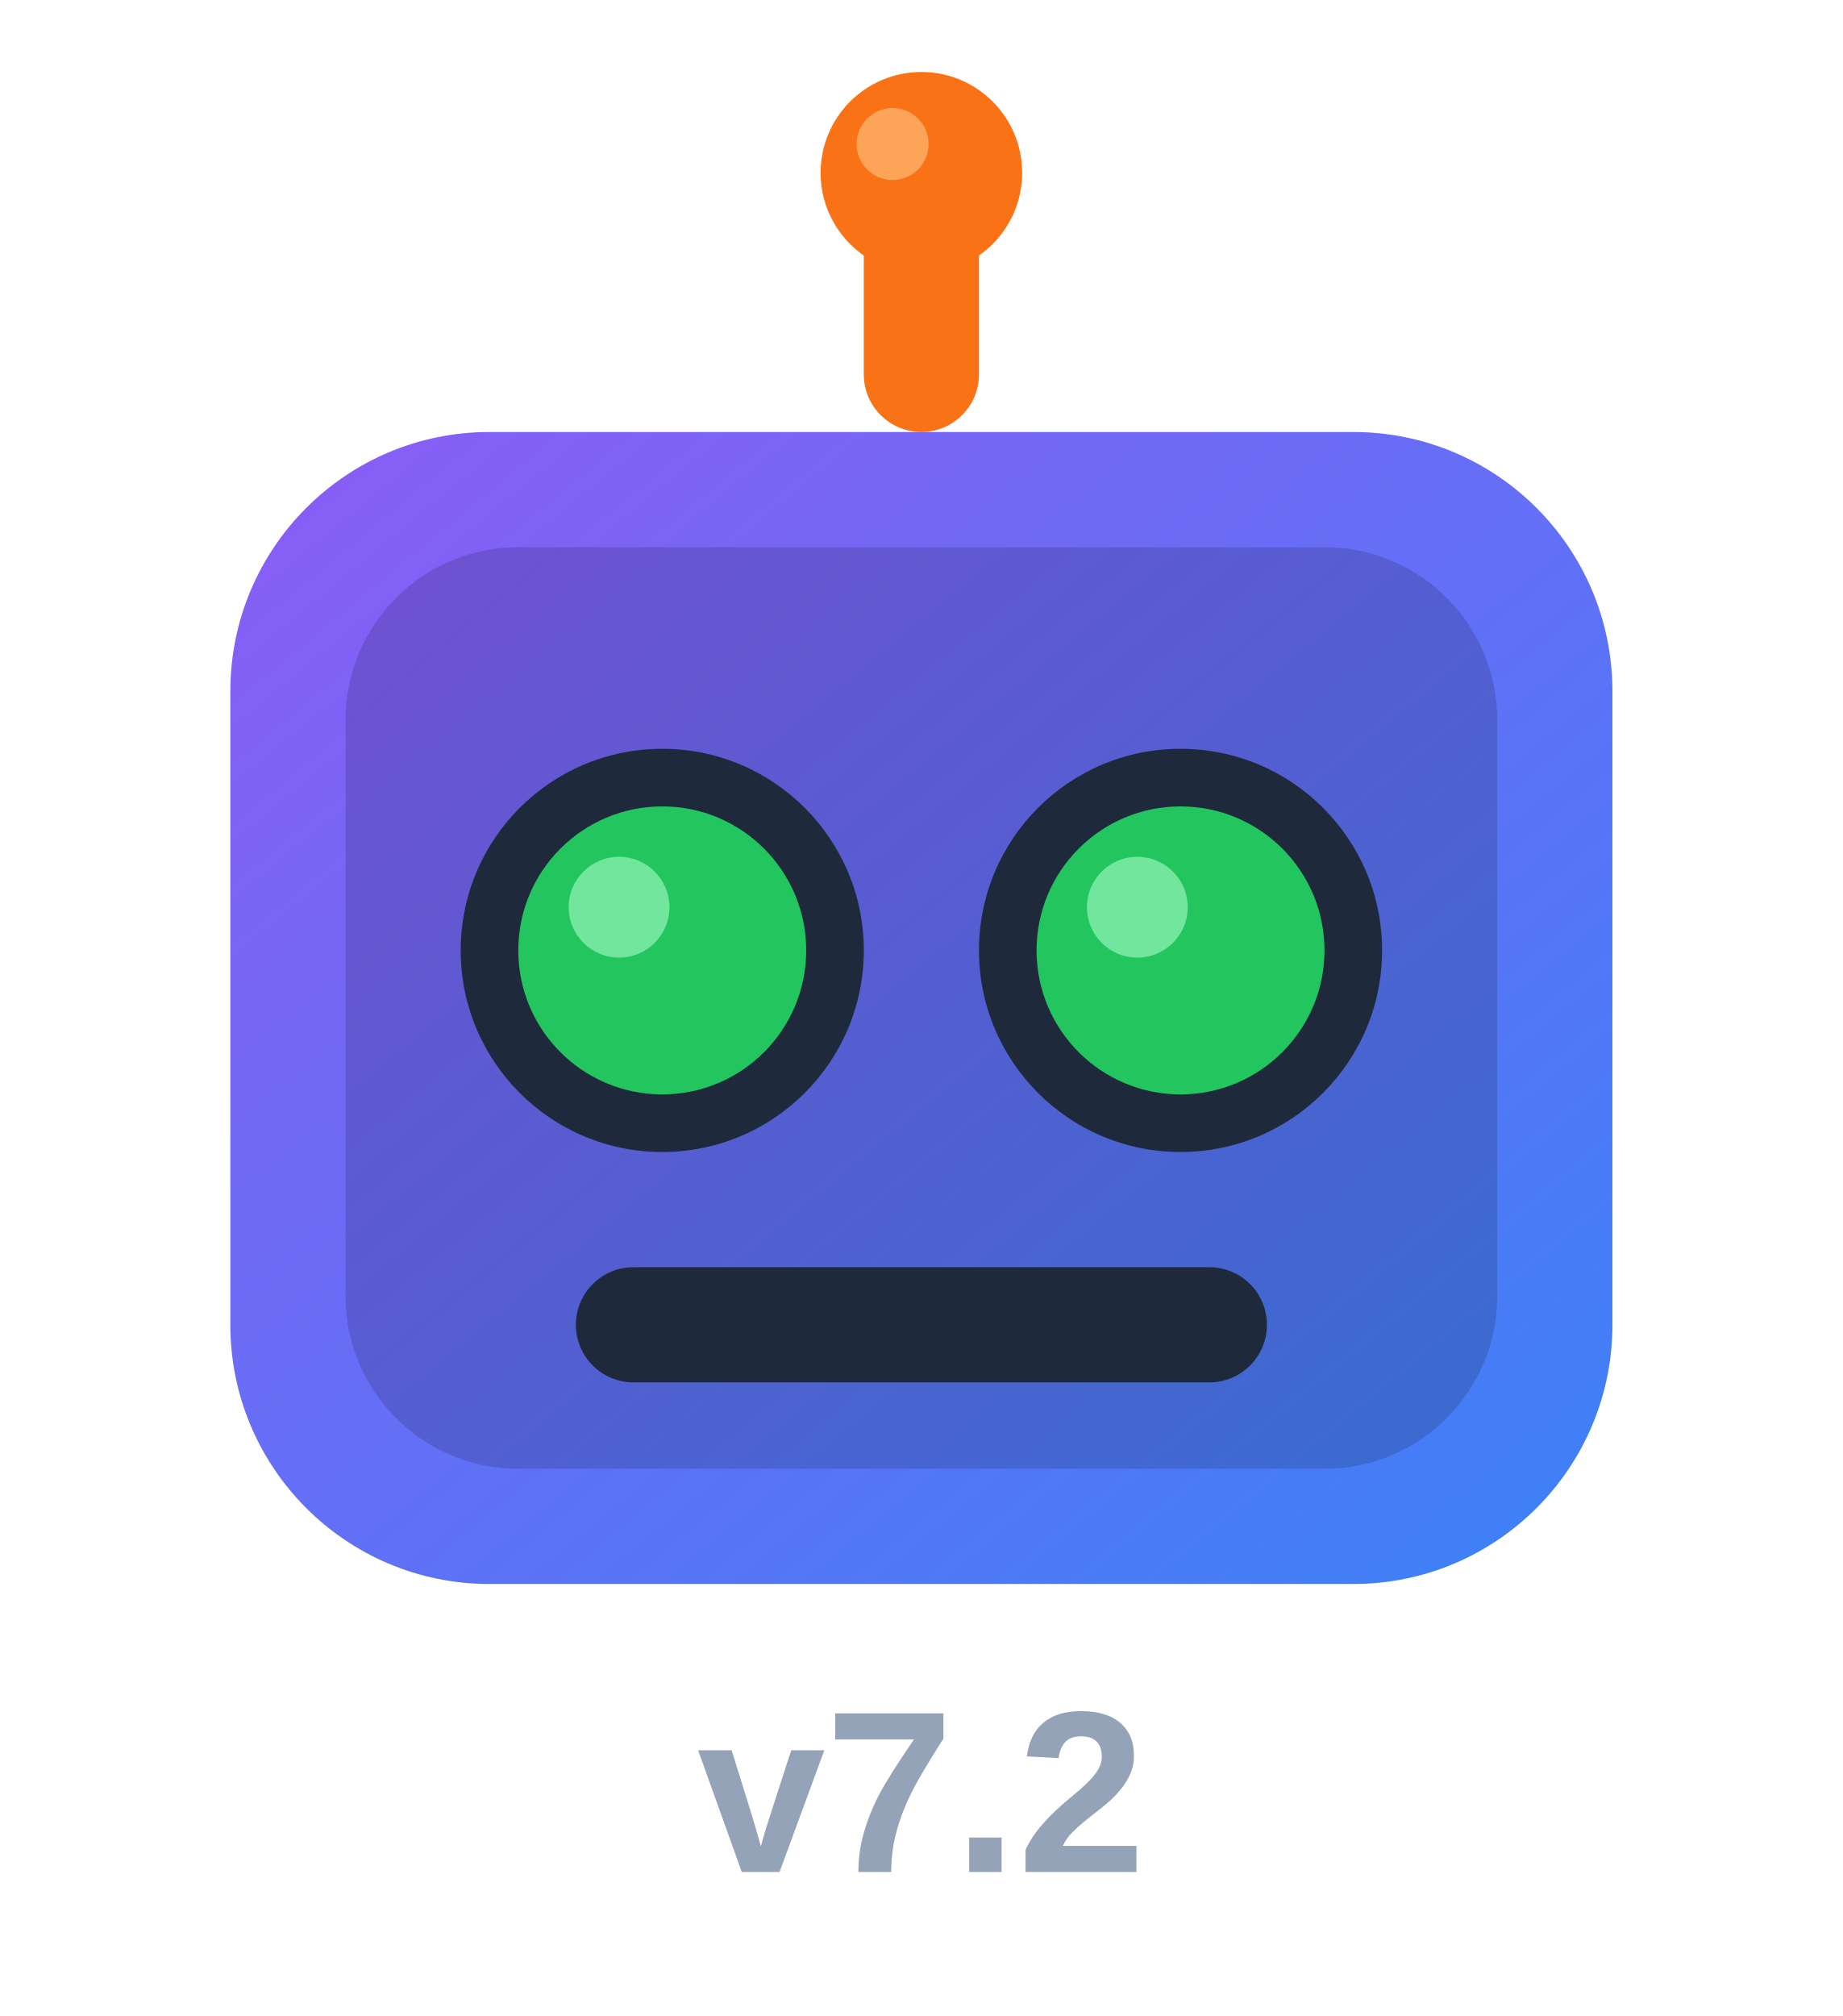
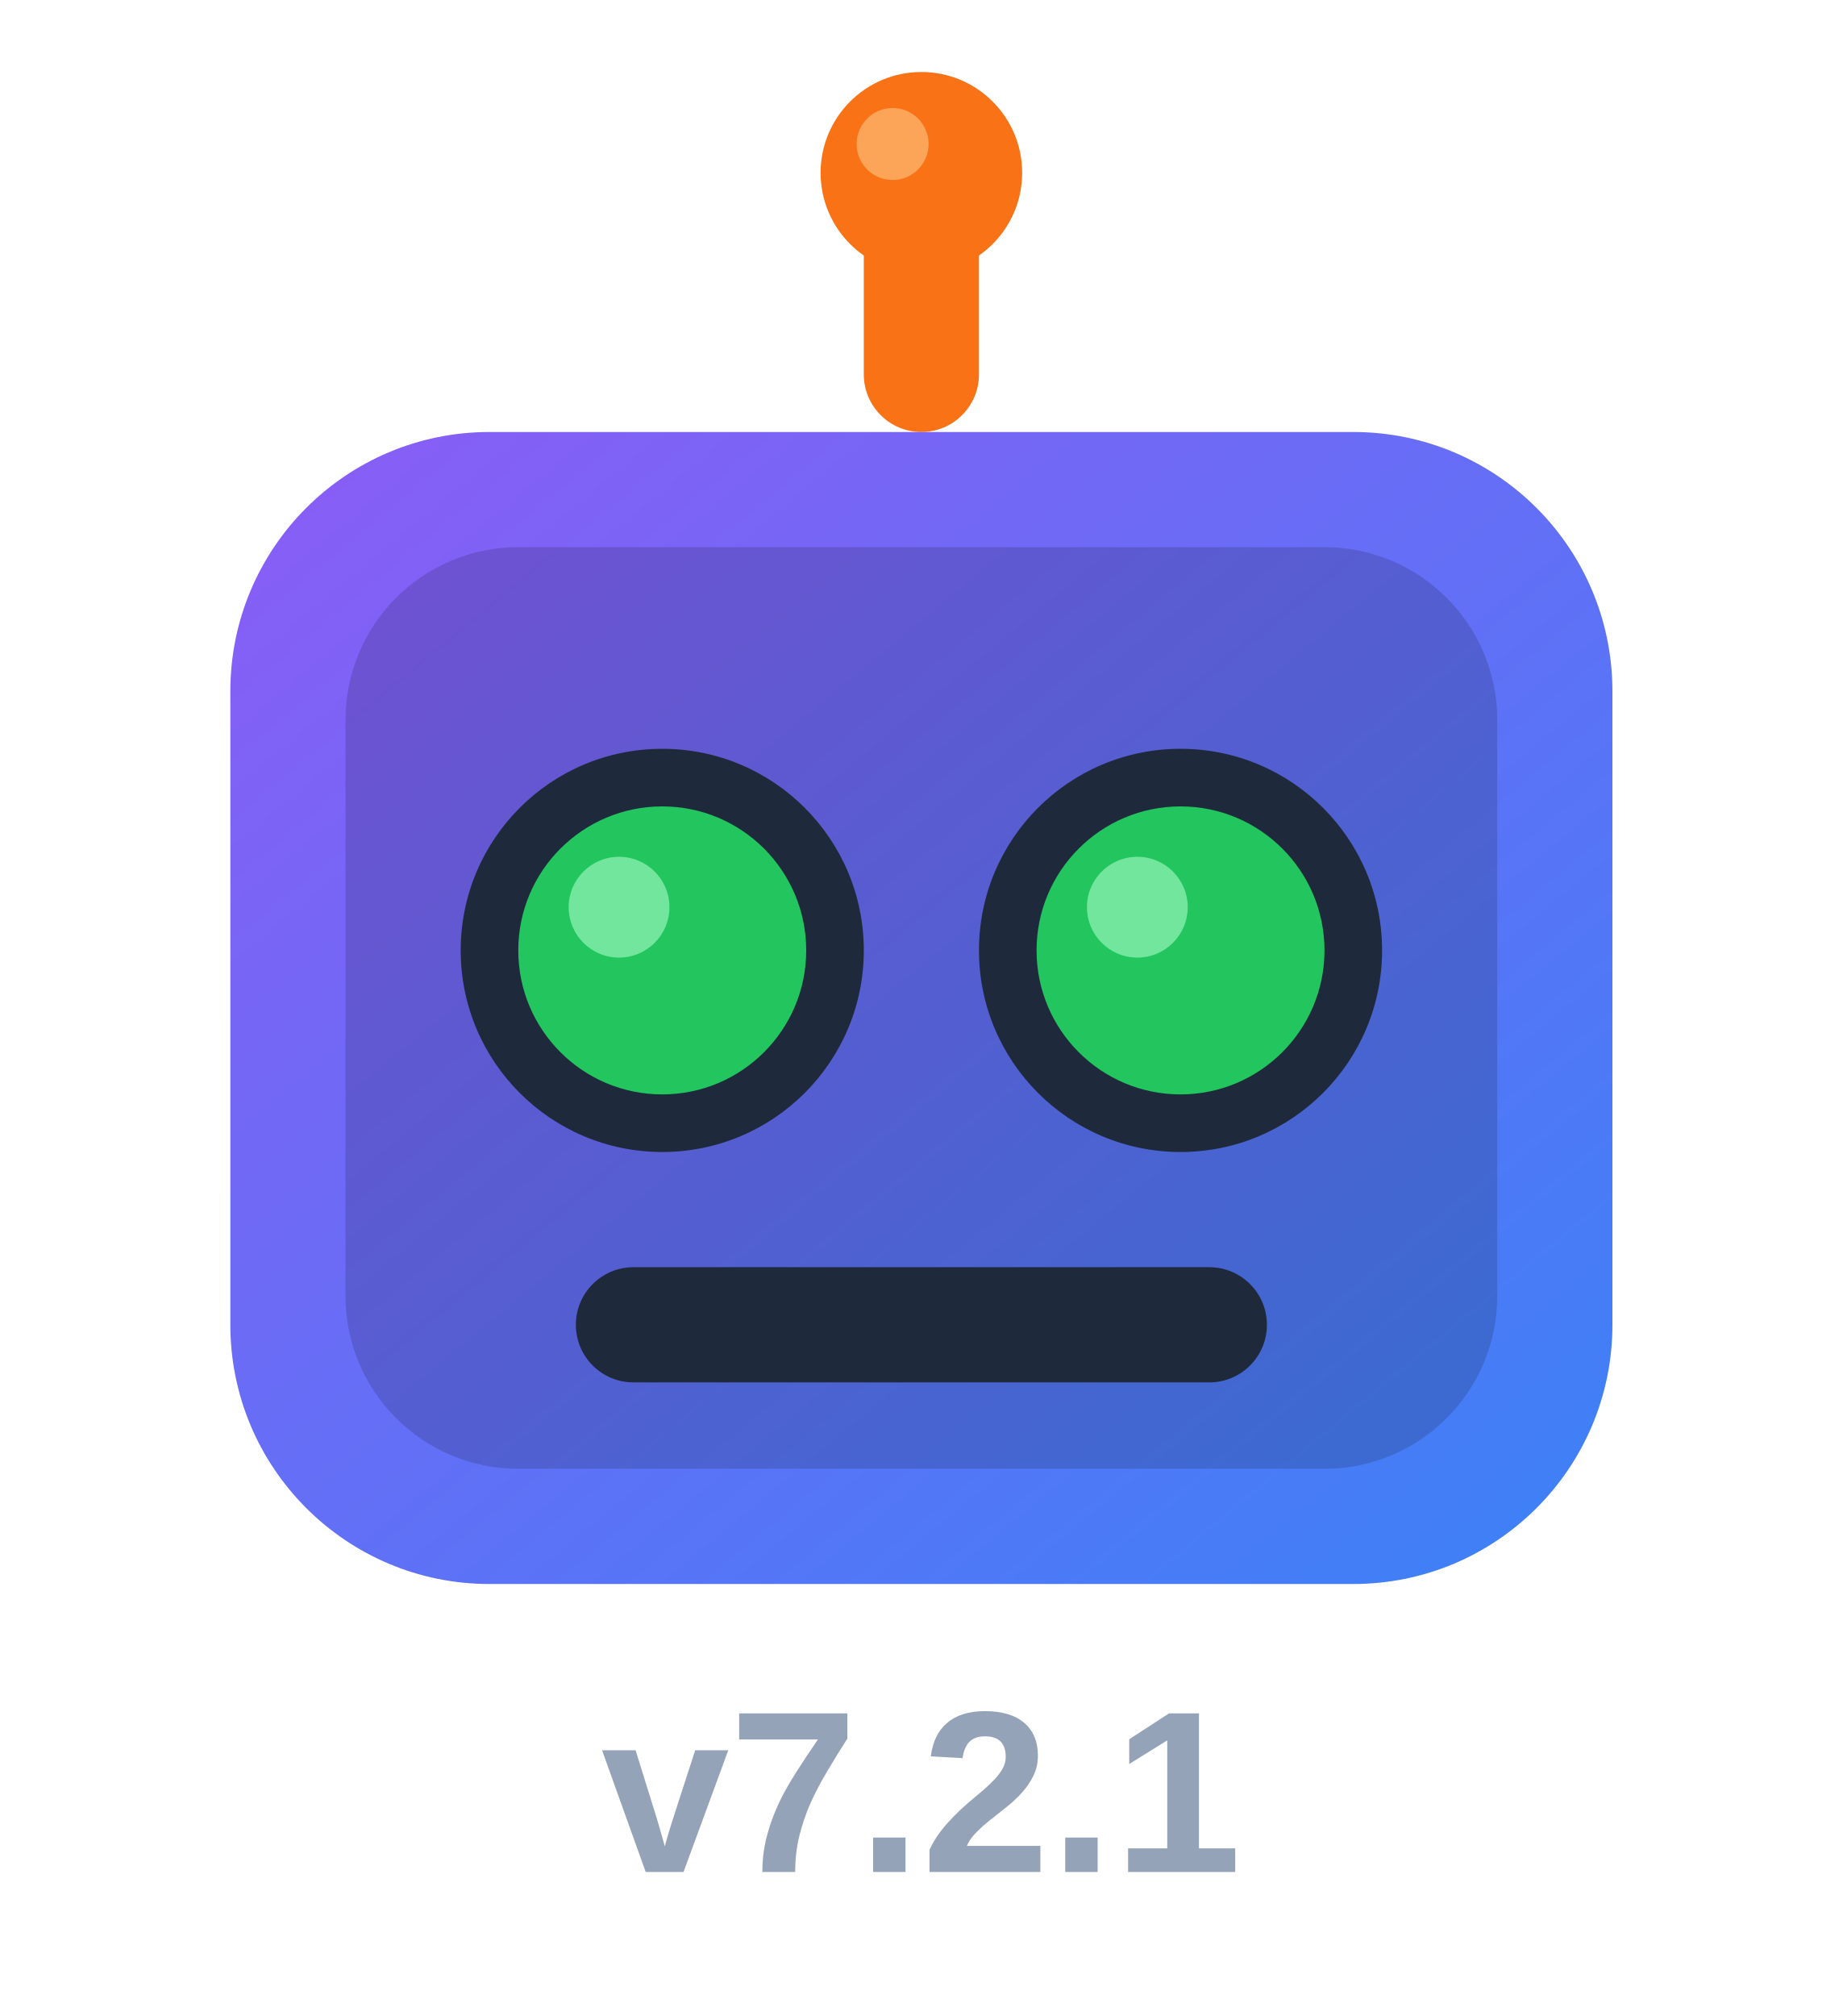
<svg xmlns="http://www.w3.org/2000/svg" viewBox="0 0 128 140">
  <defs>
    <linearGradient id="headGrad" x1="0" y1="0" x2="1" y2="1">
      <stop offset="0%" stop-color="#8B5CF6" />
      <stop offset="100%" stop-color="#3B82F6" />
    </linearGradient>
  </defs>
  <rect x="60" y="12" width="8" height="18" rx="4" fill="#F97316" />
  <circle cx="64" cy="12" r="7" fill="#F97316" />
  <circle cx="62" cy="10" r="2.5" fill="#FDBA74" opacity="0.7" />
  <rect x="16" y="30" width="96" height="80" rx="18" ry="18" fill="url(#headGrad)" />
  <rect x="24" y="38" width="80" height="64" rx="12" ry="12" fill="rgba(0,0,0,0.15)" />
  <circle cx="46" cy="66" r="14" fill="#1E293B" />
  <circle cx="46" cy="66" r="10" fill="#22C55E" />
  <circle cx="43" cy="63" r="3.5" fill="#86EFAC" opacity="0.8" />
  <circle cx="82" cy="66" r="14" fill="#1E293B" />
  <circle cx="82" cy="66" r="10" fill="#22C55E" />
  <circle cx="79" cy="63" r="3.5" fill="#86EFAC" opacity="0.8" />
  <rect x="40" y="88" width="48" height="8" rx="4" fill="#1E293B" />
-   <text x="64" y="130" text-anchor="middle" font-family="Arial, Helvetica, sans-serif" font-size="16" font-weight="bold" fill="#94A3B8">v7.2</text>
+   <text x="64" y="130" text-anchor="middle" font-family="Arial, Helvetica, sans-serif" font-size="16" font-weight="bold" fill="#94A3B8">v7.2.1</text>
</svg>
